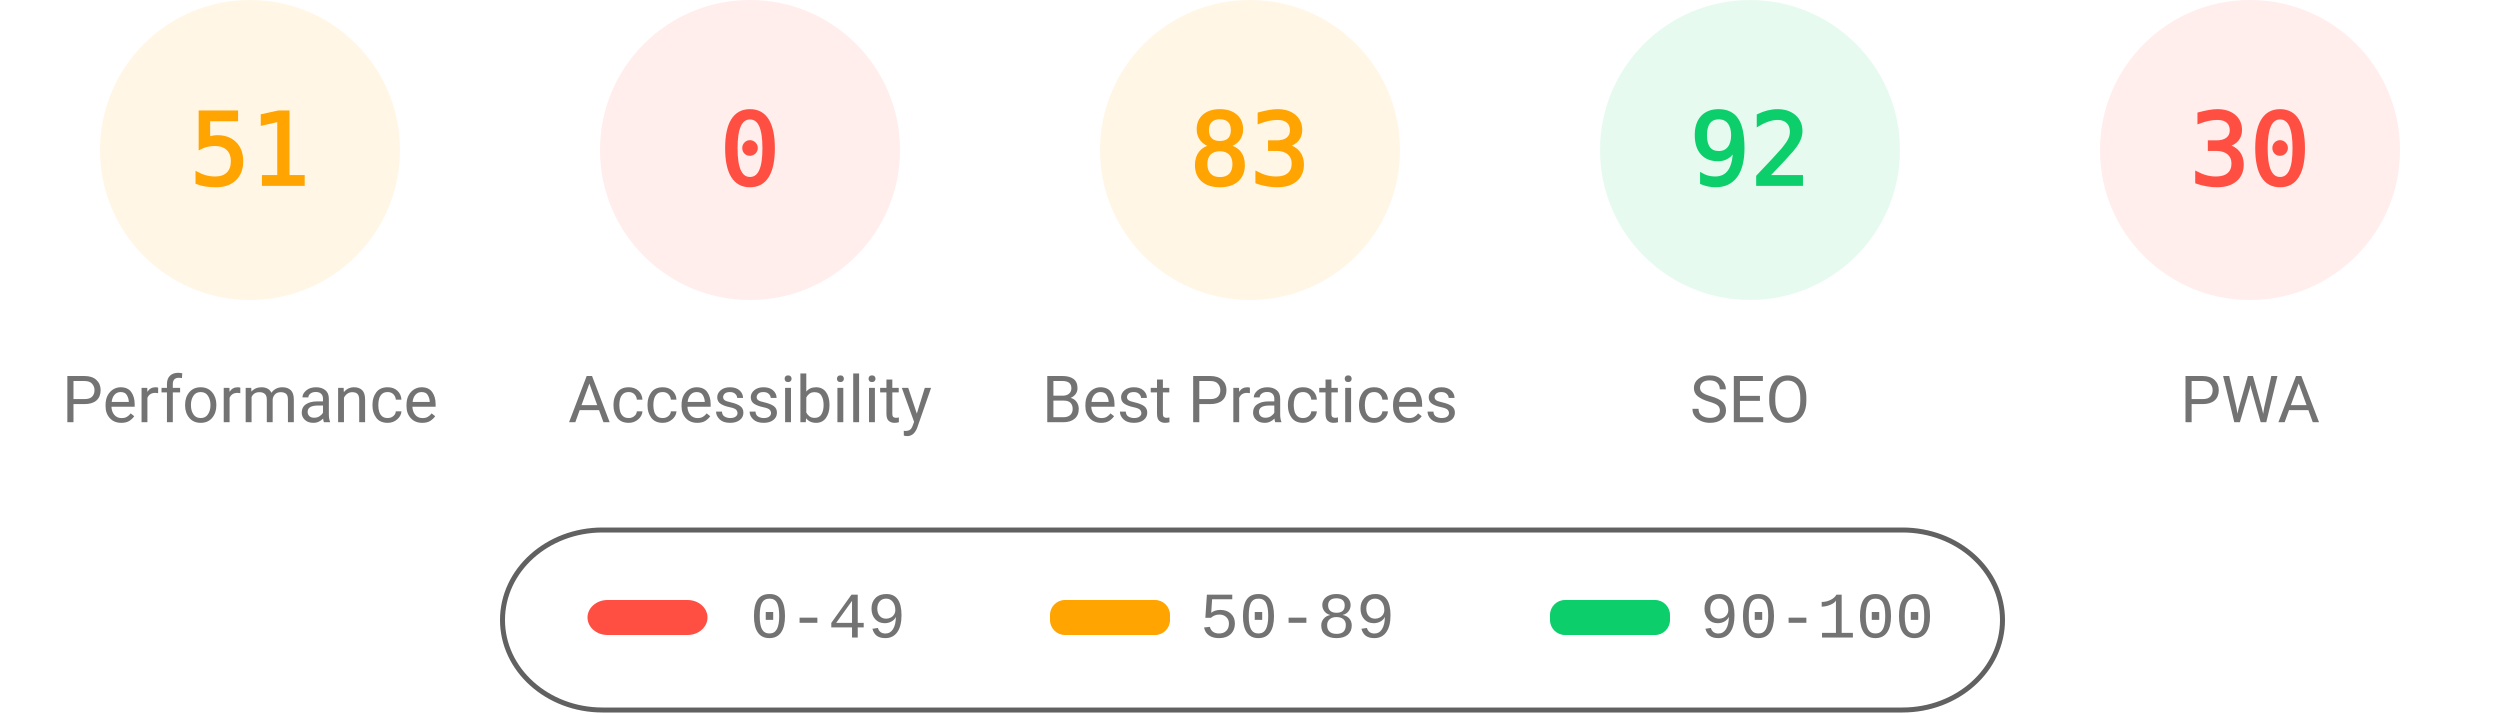
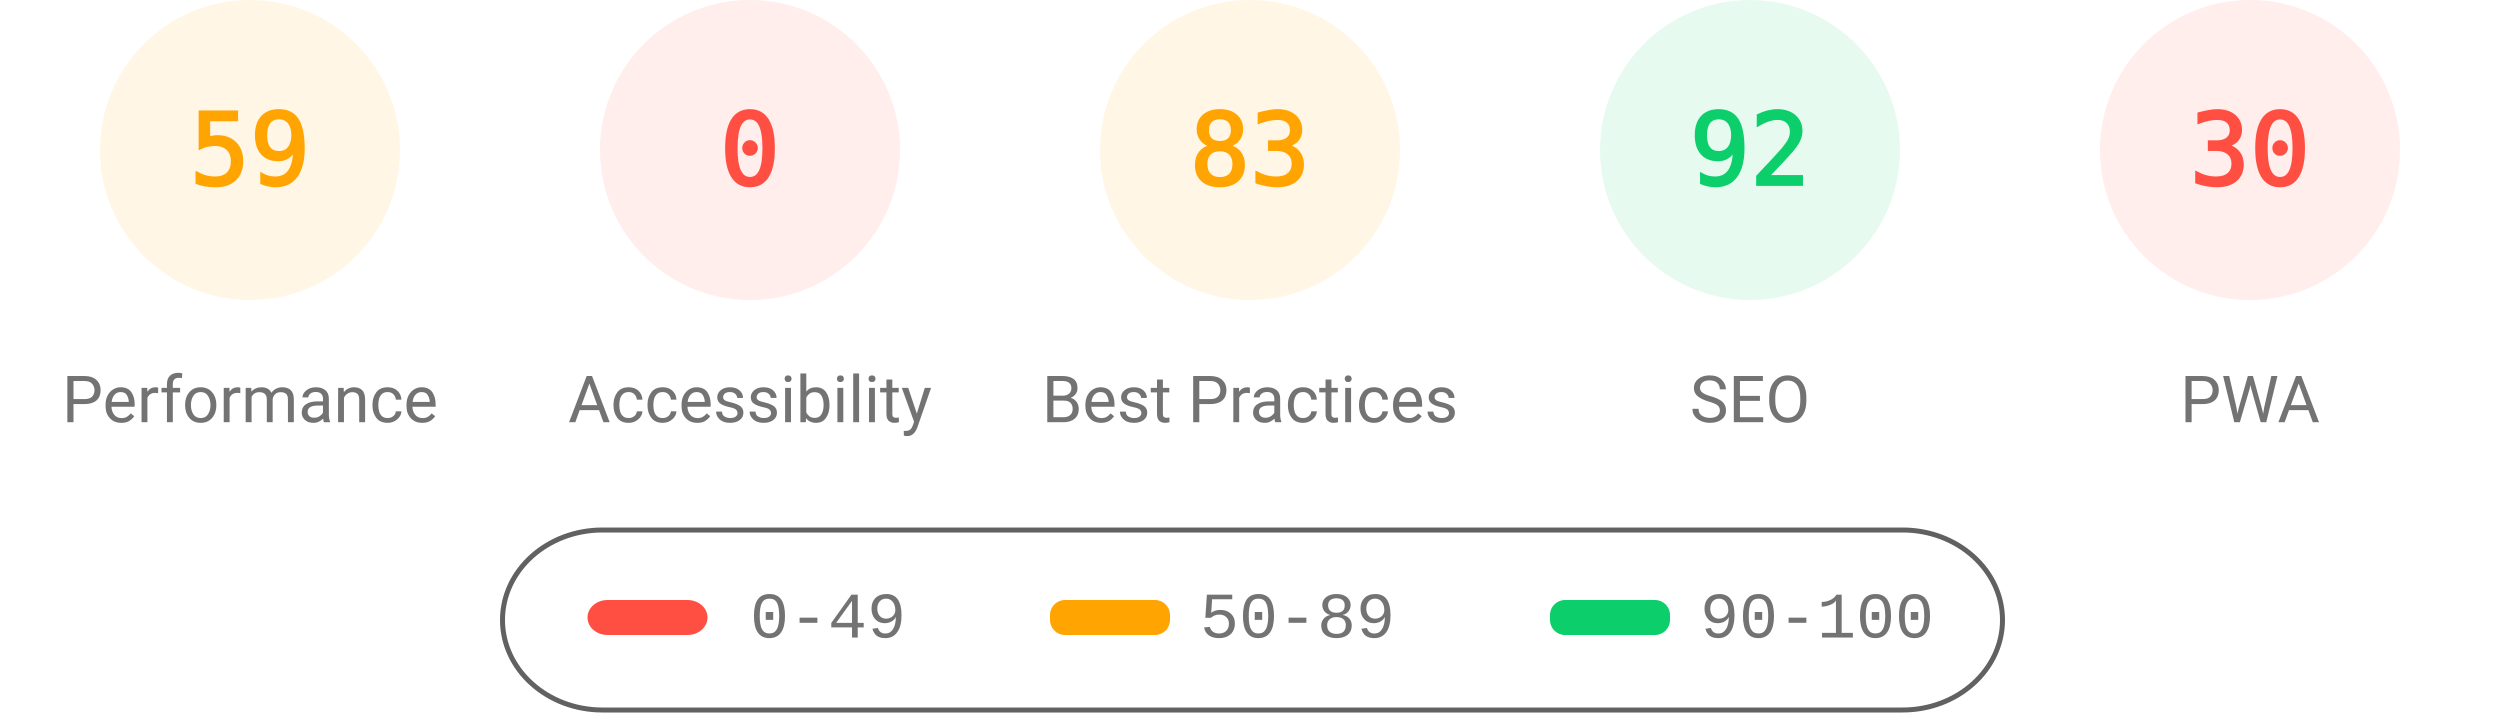
<svg xmlns="http://www.w3.org/2000/svg" fill="none" width="1000" height="285">
  <style>.gauge-base{opacity:.1}.gauge-arc{fill:none;animation-delay:250ms;stroke-linecap:round;transform:rotate(-90deg);transform-origin:100px 60px;animation:load-gauge 1s ease forwards}.guage-text{font-size:40px;font-family:monospace;text-align:center}.guage-red{color:#ff4e42;fill:#ff4e42;stroke:#ff4e42}.guage-orange{color:#ffa400;fill:#ffa400;stroke:#ffa400}.guage-green{color:#0cce6b;fill:#0cce6b;stroke:#0cce6b}.guage-undefined{color:#5c5c5c;fill:#5c5c5c;stroke:#5c5c5c}.guage-title{color:#737373;fill:#737373;stroke:none;font-size:26px;line-height:26px;font-family:Roboto,Halvetica,Arial,sans-serif}@keyframes load-gauge{from{stroke-dasharray:0 352.858}}</style>
  <svg class="guage-div guage-perf guage-orange" viewBox="0 0 200 200" width="200" height="200">
    <circle class="gauge-base" r="56" cx="100" cy="60" stroke-width="8" />
-     <circle class="gauge-arc guage-arc-1" r="56" cx="100" cy="60" stroke-width="8" style="stroke-dasharray:179.448,351.858" />
-     <text class="guage-text" x="100" y="60" alignment-baseline="central" dominant-baseline="central" text-anchor="middle">51</text>
+     <circle class="gauge-arc guage-arc-1" r="56" cx="100" cy="60" stroke-width="8" style="stroke-dasharray:207.596,351.858" />
+     <text class="guage-text" x="100" y="60" alignment-baseline="central" dominant-baseline="central" text-anchor="middle">59</text>
    <text class="guage-title" x="100" y="160" alignment-baseline="central" dominant-baseline="central" text-anchor="middle">Performance</text>
  </svg>
  <svg class="guage-div guage-acc guage-red" viewBox="0 0 200 200" width="200" height="200" x="200">
    <circle class="gauge-base" r="56" cx="100" cy="60" stroke-width="8" />
    <circle class="gauge-arc guage-arc-2" r="56" cx="100" cy="60" stroke-width="8" style="stroke-dasharray:0,351.858" />
    <text class="guage-text" x="100" y="60" alignment-baseline="central" dominant-baseline="central" text-anchor="middle">0</text>
    <text class="guage-title" x="100" y="160" alignment-baseline="central" dominant-baseline="central" text-anchor="middle">Accessibility</text>
  </svg>
  <svg class="guage-div guage-best guage-orange" viewBox="0 0 200 200" width="200" height="200" x="400">
    <circle class="gauge-base" r="56" cx="100" cy="60" stroke-width="8" />
    <circle class="gauge-arc guage-arc-3" r="56" cx="100" cy="60" stroke-width="8" style="stroke-dasharray:292.042,351.858" />
    <text class="guage-text" x="100" y="60" alignment-baseline="central" dominant-baseline="central" text-anchor="middle">83</text>
    <text class="guage-title" x="100" y="160" alignment-baseline="central" dominant-baseline="central" text-anchor="middle">Best Practices</text>
  </svg>
  <svg class="guage-div guage-seo guage-green" viewBox="0 0 200 200" width="200" height="200" x="600">
    <circle class="gauge-base" r="56" cx="100" cy="60" stroke-width="8" />
    <circle class="gauge-arc guage-arc-4" r="56" cx="100" cy="60" stroke-width="8" style="stroke-dasharray:323.709,351.858" />
    <text class="guage-text" x="100" y="60" alignment-baseline="central" dominant-baseline="central" text-anchor="middle">92</text>
    <text class="guage-title" x="100" y="160" alignment-baseline="central" dominant-baseline="central" text-anchor="middle">SEO</text>
  </svg>
  <svg class="guage-div guage-pwa guage-red" viewBox="0 0 200 200" width="200" height="200" x="800">
    <circle class="gauge-base" r="56" cx="100" cy="60" stroke-width="8" />
    <circle class="gauge-arc guage-arc-4" r="56" cx="100" cy="60" stroke-width="8" style="stroke-dasharray:105.557,351.858" />
    <text class="guage-text" x="100" y="60" alignment-baseline="central" dominant-baseline="central" text-anchor="middle">30</text>
    <text class="guage-title" x="100" y="160" alignment-baseline="central" dominant-baseline="central" text-anchor="middle">PWA</text>
  </svg>
  <svg width="604" height="76" x="200" y="210">
    <path fill="none" id="canvas_background" d="M-1-1h604v80H-1z" />
    <rect fill-opacity="0" stroke="#616161" stroke-width="2" rx="40" id="svg_2" height="72" width="600" y="2" x="1" fill="#000" />
    <rect stroke="#000" rx="8" id="svg_3" height="14" width="48" y="30" x="35" stroke-opacity="null" stroke-width="0" fill="#ff4e42" />
    <rect stroke="#000" rx="6" id="svg_4" height="14" width="48" y="30" x="220" stroke-opacity="null" stroke-width="0" fill="#ffa400" />
    <rect stroke="#000" rx="6" id="svg_5" height="14" width="48" y="30" x="420" stroke-opacity="null" stroke-width="0" fill="#0cce6b" />
    <text xml:space="preserve" text-anchor="start" font-family="'Courier New', Courier, monospace" font-size="26" id="svg_6" y="45" x="100" stroke-opacity="null" stroke-width="0" stroke="#000" fill="#737373">0-49</text>
    <text xml:space="preserve" text-anchor="start" font-family="'Courier New', Courier, monospace" font-size="26" id="svg_7" y="45" x="280" stroke-opacity="null" stroke-width="0" stroke="#000" fill="#737373">50-89</text>
    <text xml:space="preserve" text-anchor="start" font-family="'Courier New', Courier, monospace" font-size="26" id="svg_8" y="45" x="480" stroke-opacity="null" stroke-width="0" stroke="#000" fill="#737373">90-100</text>
  </svg>
</svg>
